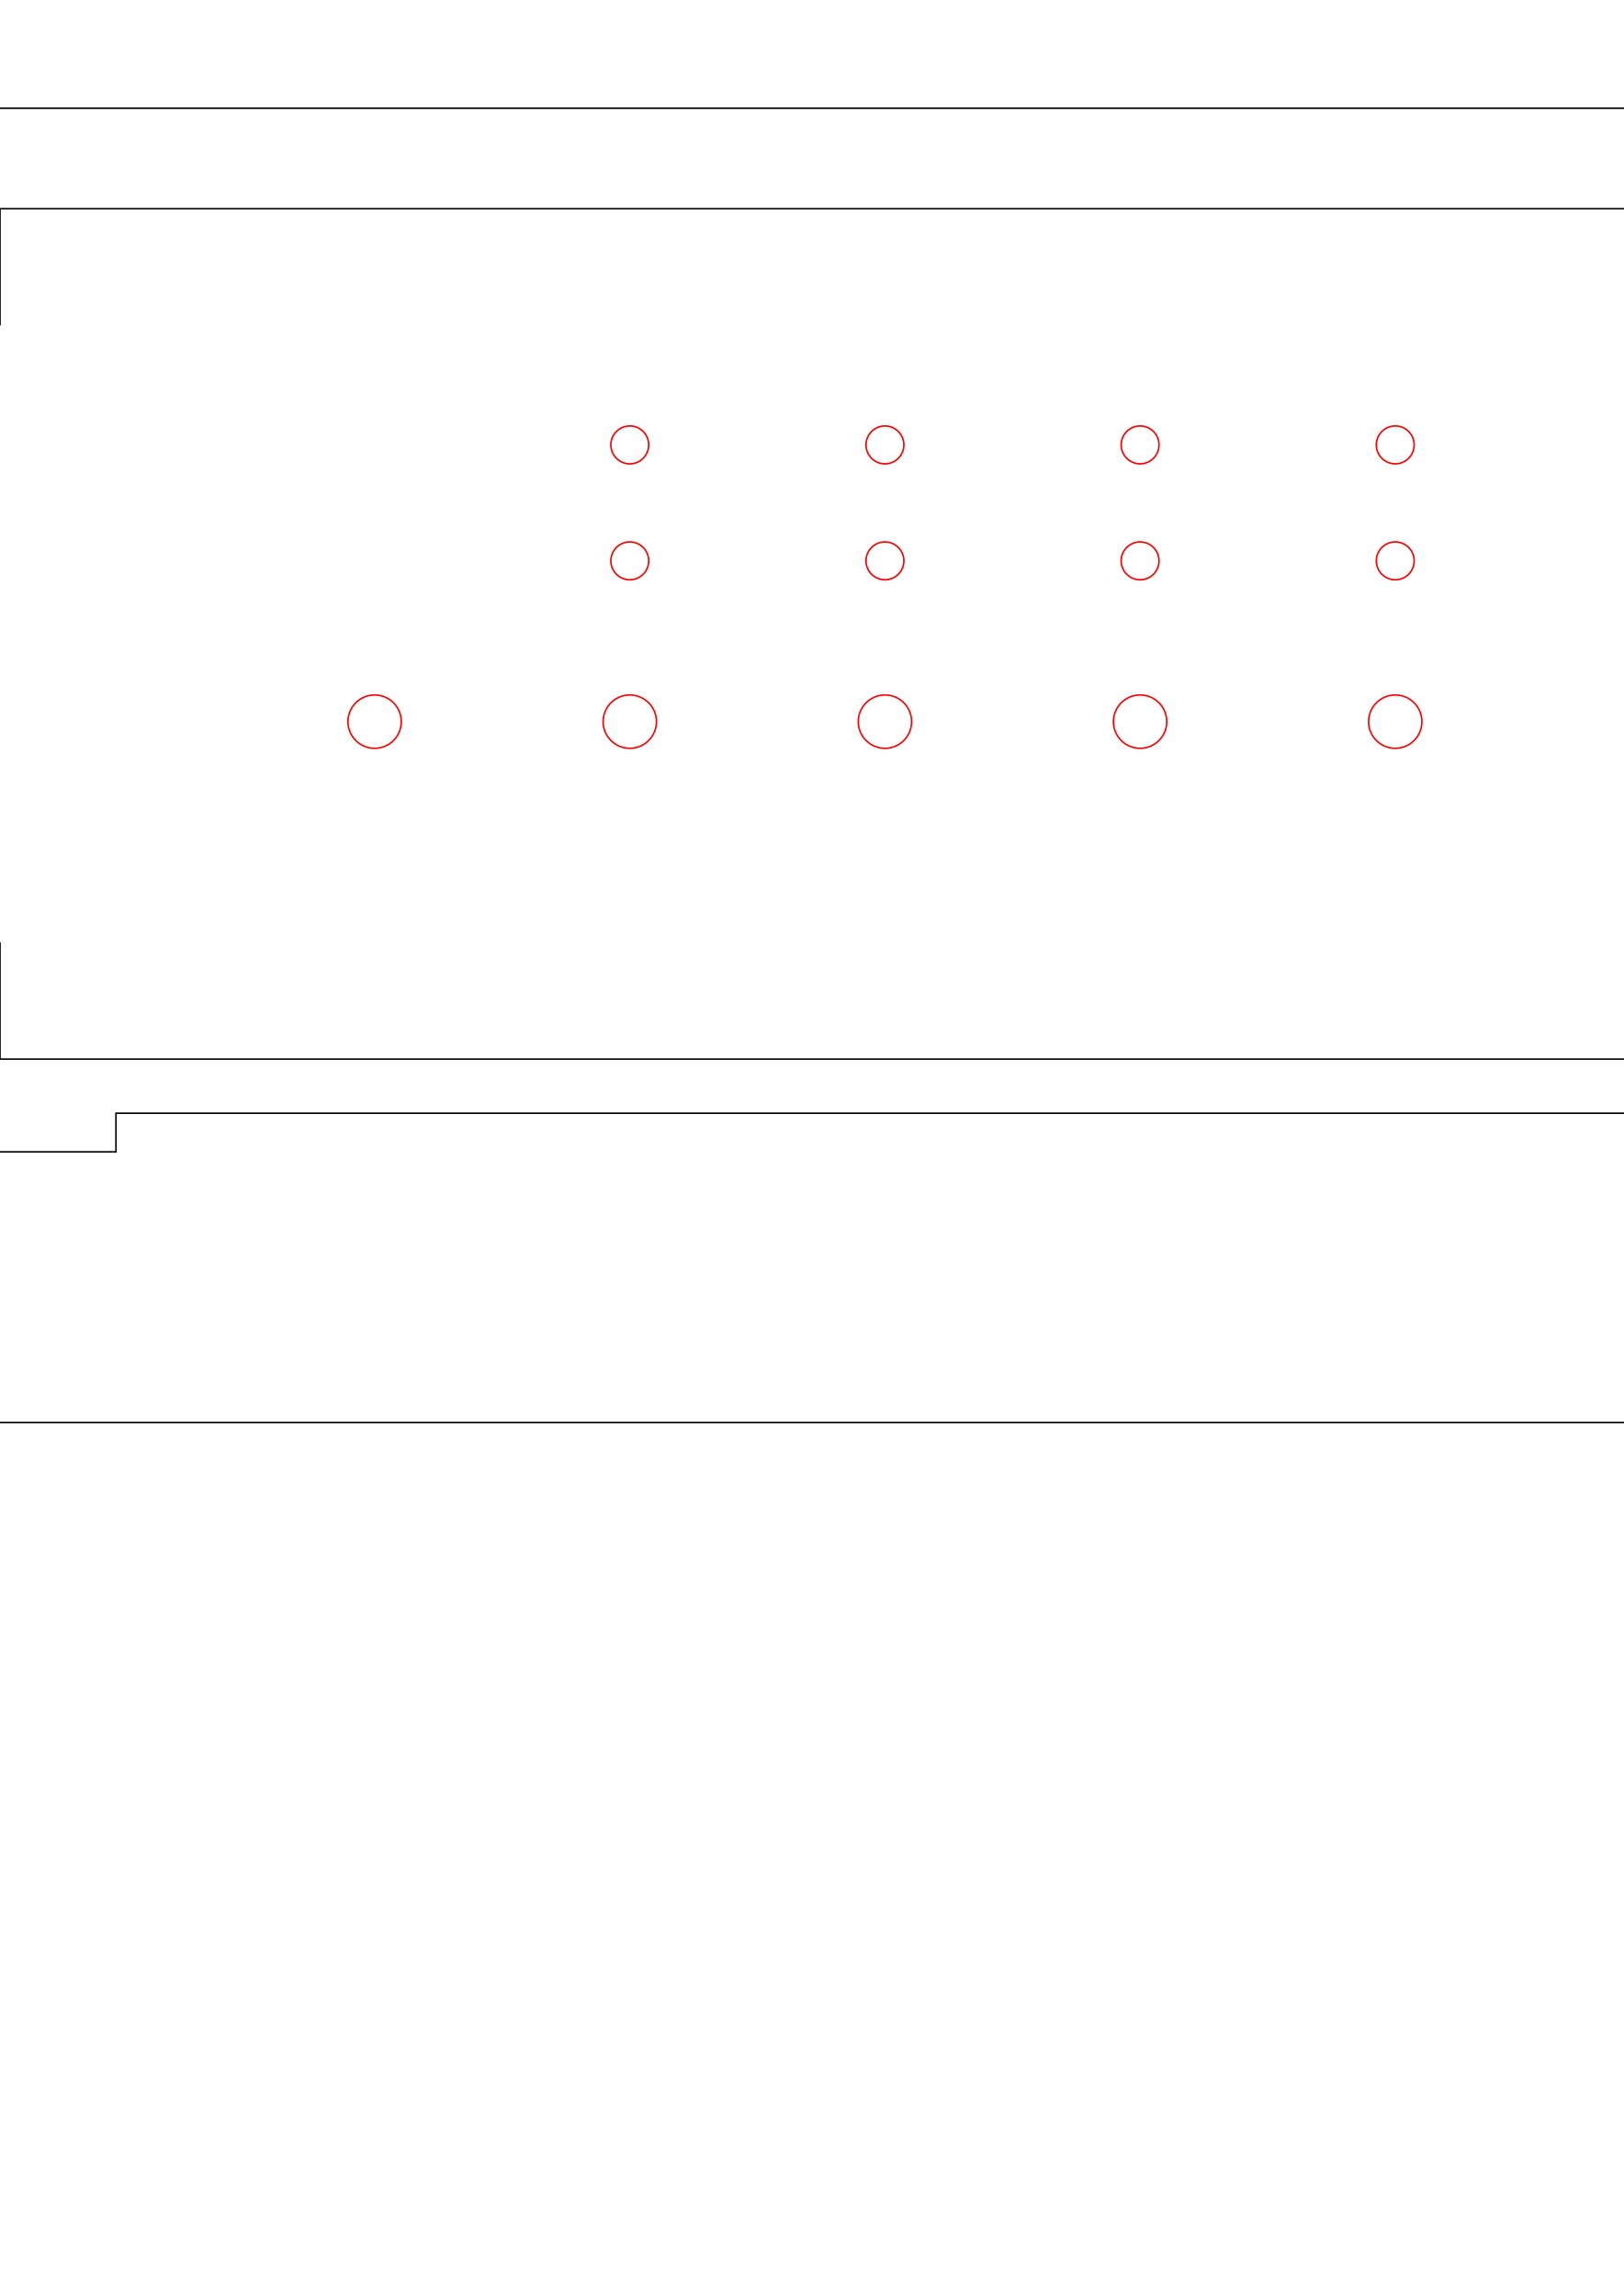
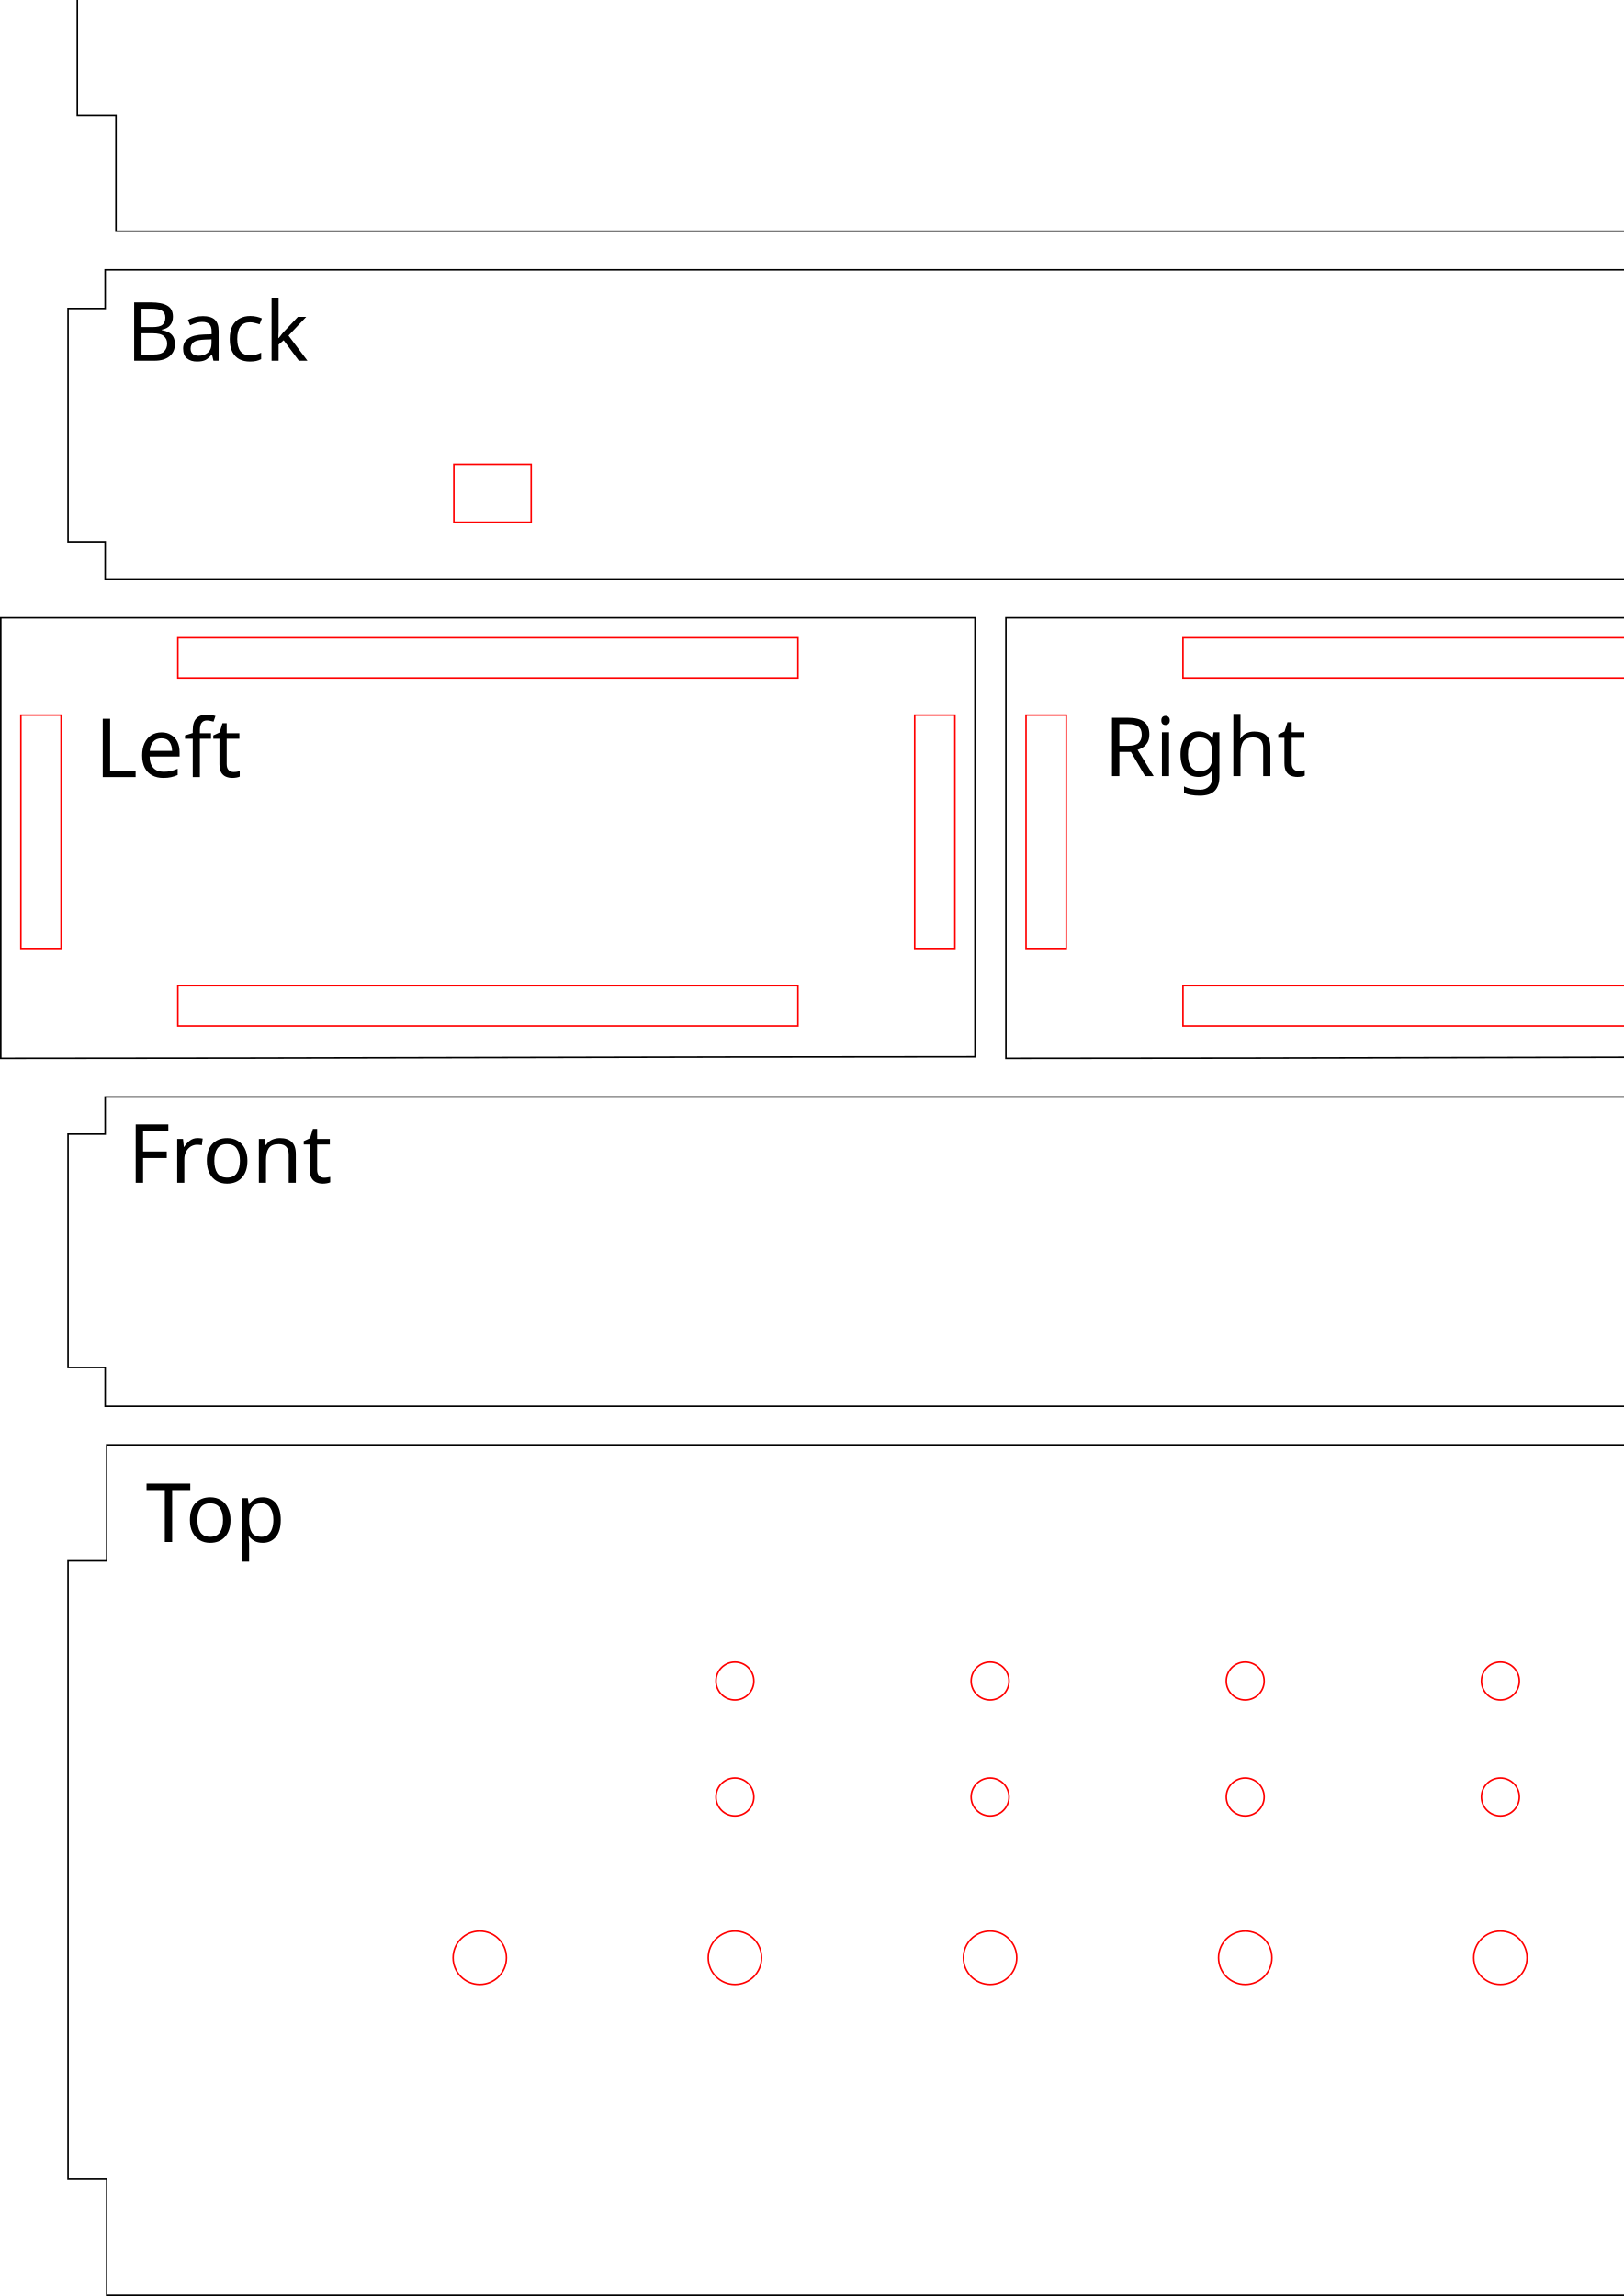
<svg xmlns="http://www.w3.org/2000/svg" xmlns:xlink="http://www.w3.org/1999/xlink" width="210mm" height="297mm" viewBox="0 0 210 297" version="1.1" id="svg8">
  <defs id="defs2">
    <pattern xlink:href="#pattern5397" id="pattern5409" patternTransform="translate(1.698898,0.7540157)" />
    <pattern patternUnits="userSpaceOnUse" width="905.197" height="453.543" patternTransform="matrix(0.2645833,0,0,0.2645833,-11.5,22)" id="pattern914">
      <g id="g905" transform="matrix(3.779528,0,0,3.779528,43.46457,-83.1496)">
        <path id="rect4863" d="M -6.306,27.194 H 222.806 V 136.806 H -6.306 Z" style="fill:none;stroke:#ff0000;stroke-width:0.389;stroke-opacity:1" />
        <g id="g4674">
          <path id="rect3743" d="m -11.301,22.199 h 21.601 v 4.601 h -21.601 z" style="fill:none;fill-opacity:1;fill-rule:evenodd;stroke:#000000;stroke-width:0.399px;stroke-linecap:butt;stroke-linejoin:miter;stroke-opacity:1" />
          <g id="g4612">
            <path id="rect3743-79" d="M 27.176,6.676 H 43.824 v 4.648 H 27.176 Z" style="display:inline;fill:none;fill-opacity:1;fill-rule:evenodd;stroke:#000000;stroke-width:0.352px;stroke-linecap:butt;stroke-linejoin:miter;stroke-opacity:1" transform="rotate(90)" />
            <path id="rect3743-79-1" d="m 120.176,6.676 h 16.648 v 4.648 h -16.648 z" style="display:inline;fill:none;fill-opacity:1;fill-rule:evenodd;stroke:#000000;stroke-width:0.352px;stroke-linecap:butt;stroke-linejoin:miter;stroke-opacity:1" transform="rotate(90)" />
          </g>
          <g id="g4612-2" style="display:inline" transform="translate(234.5)">
            <g id="g889">
              <path id="rect3743-7" transform="matrix(0.2645833,0,0,0.2645833,-234.5,0)" style="color:#000000;font-style:normal;font-variant:normal;font-weight:normal;font-stretch:normal;font-size:medium;line-height:normal;font-family:sans-serif;font-variant-ligatures:normal;font-variant-position:normal;font-variant-caps:normal;font-variant-numeric:normal;font-variant-alternates:normal;font-feature-settings:normal;text-indent:0;text-align:start;text-decoration:none;text-decoration-line:none;text-decoration-style:solid;text-decoration-color:#000000;letter-spacing:normal;word-spacing:normal;text-transform:none;writing-mode:lr-tb;direction:ltr;text-orientation:mixed;dominant-baseline:auto;baseline-shift:baseline;text-anchor:start;white-space:normal;shape-padding:0;clip-rule:nonzero;display:inline;overflow:visible;visibility:visible;opacity:1;isolation:auto;mix-blend-mode:normal;color-interpolation:sRGB;color-interpolation-filters:linearRGB;solid-color:#000000;solid-opacity:1;vector-effect:none;fill:#000000;fill-opacity:1;fill-rule:evenodd;stroke:none;stroke-width:0.378;stroke-linecap:butt;stroke-linejoin:miter;stroke-miterlimit:4;stroke-dasharray:none;stroke-dashoffset:0;stroke-opacity:1;color-rendering:auto;image-rendering:auto;shape-rendering:auto;text-rendering:auto;enable-background:accumulate" d="m 842.834,102.047 v 64.252 h 18.898 V 102.047 83.15 h -83.15 v 0.752 18.145 h 64.252 m -62.746,-1.506 V 84.656 h 80.139 v 15.885 h -80.139 m 64.076,2.836 h 16.24 v 61.594 h -16.24 v -61.594" />
            </g>
            <path id="rect3743-79-1-3" d="m 120.176,6.676 h 16.648 v 4.648 h -16.648 z" style="display:inline;fill:none;fill-opacity:1;fill-rule:evenodd;stroke:#000000;stroke-width:0.352px;stroke-linecap:butt;stroke-linejoin:miter;stroke-opacity:1" transform="rotate(90)" />
          </g>
          <path id="rect3743-3" d="m -11.301,137.199 h 21.601 v 4.601 h -21.601 z" style="fill:none;fill-opacity:1;fill-rule:evenodd;stroke:#000000;stroke-width:0.399px;stroke-linecap:butt;stroke-linejoin:miter;stroke-opacity:1" />
          <path id="rect3743-7-2" d="m 206.199,137.199 h 21.601 v 4.601 h -21.601 z" style="display:inline;fill:none;fill-opacity:1;fill-rule:evenodd;stroke:#000000;stroke-width:0.399px;stroke-linecap:butt;stroke-linejoin:miter;stroke-opacity:1" />
        </g>
      </g>
    </pattern>
    <pattern patternUnits="userSpaceOnUse" width="867.402" height="132.283" patternTransform="matrix(0.2645833,0,0,0.2645833,0.25,150)" id="pattern5389">
      <path id="rect4865" d="M 0,0 V 0.413 132.283 H 867.402 V 0 Z M 0.827,0.827 H 866.575 V 131.457 H 0.827 Z" style="color:#000000;font-style:normal;font-variant:normal;font-weight:normal;font-stretch:normal;font-size:medium;line-height:normal;font-family:sans-serif;font-variant-ligatures:normal;font-variant-position:normal;font-variant-caps:normal;font-variant-numeric:normal;font-variant-alternates:normal;font-feature-settings:normal;text-indent:0;text-align:start;text-decoration:none;text-decoration-line:none;text-decoration-style:solid;text-decoration-color:#000000;letter-spacing:normal;word-spacing:normal;text-transform:none;writing-mode:lr-tb;direction:ltr;text-orientation:mixed;dominant-baseline:auto;baseline-shift:baseline;text-anchor:start;white-space:normal;shape-padding:0;clip-rule:nonzero;display:inline;overflow:visible;visibility:visible;opacity:1;isolation:auto;mix-blend-mode:normal;color-interpolation:sRGB;color-interpolation-filters:linearRGB;solid-color:#000000;solid-opacity:1;vector-effect:none;fill:#ff0000;fill-opacity:1;fill-rule:nonzero;stroke:none;stroke-width:0.828;stroke-linecap:butt;stroke-linejoin:miter;stroke-miterlimit:4;stroke-dasharray:none;stroke-dashoffset:0;stroke-opacity:1;color-rendering:auto;image-rendering:auto;shape-rendering:auto;text-rendering:auto;enable-background:accumulate" />
    </pattern>
    <pattern patternUnits="userSpaceOnUse" width="867.402" height="132.283" patternTransform="matrix(0.2645833,0,0,0.2645833,0.25,150)" id="pattern5397">
      <path id="path5395" d="M 0,0 C 0,44.095 0,88.189 0,132.283 H 867.402 V 0 Z M 0.827,0.827 H 866.575 V 131.457 H 0.827 Z" style="color:#000000;font-style:normal;font-variant:normal;font-weight:normal;font-stretch:normal;font-size:medium;line-height:normal;font-family:sans-serif;font-variant-ligatures:normal;font-variant-position:normal;font-variant-caps:normal;font-variant-numeric:normal;font-variant-alternates:normal;font-feature-settings:normal;text-indent:0;text-align:start;text-decoration:none;text-decoration-line:none;text-decoration-style:solid;text-decoration-color:#000000;letter-spacing:normal;word-spacing:normal;text-transform:none;writing-mode:lr-tb;direction:ltr;text-orientation:mixed;dominant-baseline:auto;baseline-shift:baseline;text-anchor:start;white-space:normal;shape-padding:0;clip-rule:nonzero;display:inline;overflow:visible;visibility:visible;opacity:1;isolation:auto;mix-blend-mode:normal;color-interpolation:sRGB;color-interpolation-filters:linearRGB;solid-color:#000000;solid-opacity:1;vector-effect:none;fill:#ff0000;fill-opacity:1;fill-rule:nonzero;stroke:none;stroke-width:0.828;stroke-linecap:butt;stroke-linejoin:miter;stroke-miterlimit:4;stroke-dasharray:none;stroke-dashoffset:0;stroke-opacity:1;color-rendering:auto;image-rendering:auto;shape-rendering:auto;text-rendering:auto;enable-background:accumulate" />
    </pattern>
    <pattern patternUnits="userSpaceOnUse" width="869.854" height="133.792" patternTransform="matrix(0.2645833,0,0,0.2645833,-0.1995,149.8005)" id="pattern5406">
      <path d="M 0.754,0.754 H 869.1 V 133.037 H 0.754 Z" style="fill:url(#pattern5409);stroke:#000000;stroke-width:1.508;stroke-miterlimit:4;stroke-dasharray:none;stroke-opacity:1" id="rect5400" />
    </pattern>
    <pattern patternUnits="userSpaceOnUse" width="867.402" height="132.283" patternTransform="matrix(0.2645833,0,0,0.2645833,-6.5,-23)" id="pattern5414">
      <rect style="fill:none;stroke:#ff0000;stroke-width:0.828;stroke-opacity:1" id="rect4865-5" width="866.574" height="131.456" x="0.414" y="0.414" />
    </pattern>
    <pattern patternUnits="userSpaceOnUse" width="908.226" height="105.077" patternTransform="matrix(0.2645833,0,0,0.2645833,-5.150787,-10.65079)" id="pattern5428">
      <rect y="0.57" x="0.57" height="103.937" width="907.087" id="rect5426" style="fill:none;stroke:#000000;stroke-width:1.14;stroke-miterlimit:4;stroke-dasharray:none;stroke-opacity:1" />
    </pattern>
  </defs>
  <g id="layer2" style="display:none">
    <rect style="fill:none;stroke:#ff00fe;stroke-width:0.258;stroke-opacity:1" id="rect4599" width="15.75" height="26.375" x="40.479" y="85.321" />
    <text xml:space="preserve" style="font-style:normal;font-weight:normal;font-size:10.583px;line-height:1.25;font-family:sans-serif;letter-spacing:0px;word-spacing:0px;fill:#000000;fill-opacity:1;stroke:none;stroke-width:0.265" x="48.174" y="97.317" id="text4954">
      <tspan id="tspan4952" x="48.174" y="97.317" style="font-size:3.881px;text-align:center;text-anchor:middle;stroke-width:0.265" dy="8">Device</tspan>
      <tspan x="48.174" y="110.546" style="font-size:3.881px;text-align:center;text-anchor:middle;stroke-width:0.265" id="tspan4956">Select</tspan>
    </text>
    <text xml:space="preserve" style="font-style:normal;font-weight:normal;font-size:10.583px;line-height:125%;font-family:sans-serif;letter-spacing:0px;word-spacing:0px;fill:#000000;fill-opacity:1;stroke:none;stroke-width:0.265px;stroke-linecap:butt;stroke-linejoin:miter;stroke-opacity:1" x="45.822" y="42.896" id="text3735">
      <tspan x="45.822" y="42.896" style="font-size:9.878px;stroke-width:0.265px" id="tspan3739">C1 Mono Prototype Case V1</tspan>
    </text>
  </g>
  <g id="layer1" style="display:inline">
-     <g id="g5496">
+     <g id="g5496" transform="translate(13.6,159.9)">
      <path id="path3701-9" d="M 51.9,93.35 A 3.45,3.45 0 0 1 48.45,96.8 3.45,3.45 0 0 1 45,93.35 3.45,3.45 0 0 1 48.45,89.9 3.45,3.45 0 0 1 51.9,93.35 Z" style="fill:none;stroke:#ff0000;stroke-width:0.2;stroke-miterlimit:4;stroke-dasharray:none;stroke-opacity:1" />
      <path id="path3701" d="M 84.9,93.35 A 3.45,3.45 0 0 1 81.45,96.8 3.45,3.45 0 0 1 78,93.35 3.45,3.45 0 0 1 81.45,89.9 3.45,3.45 0 0 1 84.9,93.35 Z" style="fill:none;stroke:#ff0000;stroke-width:0.2;stroke-miterlimit:4;stroke-dasharray:none;stroke-opacity:1" />
      <path id="circle4508" d="m 83.899,72.55 a 2.449,2.449 0 0 1 -2.449,2.449 2.449,2.449 0 0 1 -2.449,-2.449 2.449,2.449 0 0 1 2.449,-2.449 2.449,2.449 0 0 1 2.449,2.449 z" style="fill:none;stroke:#ff0000;stroke-width:0.203;stroke-miterlimit:4;stroke-dasharray:none;stroke-opacity:1" />
      <path id="circle4508-9" d="m 83.899,-57.55 a 2.449,2.449 0 0 1 -2.449,2.449 2.449,2.449 0 0 1 -2.449,-2.449 2.449,2.449 0 0 1 2.449,-2.449 2.449,2.449 0 0 1 2.449,2.449 z" style="fill:none;stroke:#ff0000;stroke-width:0.203;stroke-miterlimit:4;stroke-dasharray:none;stroke-opacity:1" transform="scale(1,-1)" />
      <path id="path3701-4" d="M 117.9,93.35 A 3.45,3.45 0 0 1 114.45,96.8 3.45,3.45 0 0 1 111,93.35 3.45,3.45 0 0 1 114.45,89.9 3.45,3.45 0 0 1 117.9,93.35 Z" style="fill:none;stroke:#ff0000;stroke-width:0.2;stroke-miterlimit:4;stroke-dasharray:none;stroke-opacity:1" />
      <path id="circle4508-7" d="m 116.899,72.55 a 2.449,2.449 0 0 1 -2.449,2.449 2.449,2.449 0 0 1 -2.449,-2.449 2.449,2.449 0 0 1 2.449,-2.449 2.449,2.449 0 0 1 2.449,2.449 z" style="fill:none;stroke:#ff0000;stroke-width:0.203;stroke-miterlimit:4;stroke-dasharray:none;stroke-opacity:1" />
      <path id="circle4508-9-9" d="m 116.899,-57.55 a 2.449,2.449 0 0 1 -2.449,2.449 2.449,2.449 0 0 1 -2.449,-2.449 2.449,2.449 0 0 1 2.449,-2.449 2.449,2.449 0 0 1 2.449,2.449 z" style="fill:none;stroke:#ff0000;stroke-width:0.203;stroke-miterlimit:4;stroke-dasharray:none;stroke-opacity:1" transform="scale(1,-1)" />
      <path id="path3701-0" d="M 150.9,93.35 A 3.45,3.45 0 0 1 147.45,96.8 3.45,3.45 0 0 1 144,93.35 3.45,3.45 0 0 1 147.45,89.9 3.45,3.45 0 0 1 150.9,93.35 Z" style="fill:none;stroke:#ff0000;stroke-width:0.2;stroke-miterlimit:4;stroke-dasharray:none;stroke-opacity:1" />
      <path id="circle4508-98" d="m 149.899,72.55 a 2.449,2.449 0 0 1 -2.449,2.449 2.449,2.449 0 0 1 -2.449,-2.449 2.449,2.449 0 0 1 2.449,-2.449 2.449,2.449 0 0 1 2.449,2.449 z" style="fill:none;stroke:#ff0000;stroke-width:0.203;stroke-miterlimit:4;stroke-dasharray:none;stroke-opacity:1" />
      <path id="circle4508-9-2" d="m 149.899,-57.55 a 2.449,2.449 0 0 1 -2.449,2.449 2.449,2.449 0 0 1 -2.449,-2.449 2.449,2.449 0 0 1 2.449,-2.449 2.449,2.449 0 0 1 2.449,2.449 z" style="fill:none;stroke:#ff0000;stroke-width:0.203;stroke-miterlimit:4;stroke-dasharray:none;stroke-opacity:1" transform="scale(1,-1)" />
      <path id="path3701-46" d="m 183.9,93.35 a 3.45,3.45 0 0 1 -3.45,3.45 3.45,3.45 0 0 1 -3.45,-3.45 3.45,3.45 0 0 1 3.45,-3.45 3.45,3.45 0 0 1 3.45,3.45 z" style="fill:none;stroke:#ff0000;stroke-width:0.2;stroke-miterlimit:4;stroke-dasharray:none;stroke-opacity:1" />
      <path id="circle4508-94" d="m 182.899,72.55 a 2.449,2.449 0 0 1 -2.449,2.449 2.449,2.449 0 0 1 -2.449,-2.449 2.449,2.449 0 0 1 2.449,-2.449 2.449,2.449 0 0 1 2.449,2.449 z" style="fill:none;stroke:#ff0000;stroke-width:0.203;stroke-miterlimit:4;stroke-dasharray:none;stroke-opacity:1" />
      <path id="circle4508-9-98" d="m 182.899,-57.55 a 2.449,2.449 0 0 1 -2.449,2.449 2.449,2.449 0 0 1 -2.449,-2.449 2.449,2.449 0 0 1 2.449,-2.449 2.449,2.449 0 0 1 2.449,2.449 z" style="fill:none;stroke:#ff0000;stroke-width:0.203;stroke-miterlimit:4;stroke-dasharray:none;stroke-opacity:1" transform="scale(1,-1)" />
    </g>
-     <rect style="fill:none;stroke:#ff0000;stroke-width:0.2;stroke-miterlimit:4;stroke-dasharray:none;stroke-opacity:1" id="rect876" width="10" height="7.5" x="45.1" y="-15.6" />
+     <rect style="fill:none;stroke:#ff0000;stroke-width:0.2;stroke-miterlimit:4;stroke-dasharray:none;stroke-opacity:1" id="rect876" width="10" height="7.5" x="58.7" y="-67.552" transform="scale(1,-1)" />
  </g>
  <g id="layer3" style="display:inline">
-     <path style="fill:none;stroke:none;stroke-width:0.2;stroke-miterlimit:4;stroke-dasharray:none" d="m 0.25,150 h 229.5 v 35 H 0.25 Z" id="rect5392" />
-     <path style="fill:none;stroke:#000000;stroke-width:0.2;stroke-miterlimit:4;stroke-dasharray:none;stroke-opacity:1" d="m -67.5,19.287 h 56.598 c -3e-6,42.247 -6e-6,84.494 0,126.741 h -56.598 z" id="rect4863-7-5" />
-     <g id="g1660" style="stroke-width:0.2;stroke-miterlimit:4;stroke-dasharray:none" />
-     <g transform="translate(234.5)" style="display:inline;stroke-width:0.2;stroke-miterlimit:4;stroke-dasharray:none" id="g1668">
+     <path style="fill:none;stroke:none;stroke-width:0.2;stroke-miterlimit:4;stroke-dasharray:none" d="M 18.85,259.9 H 248.35 v 35 H 18.85 Z" id="rect5392" />
+     <g id="g1660" style="stroke-width:0.2;stroke-miterlimit:4;stroke-dasharray:none" transform="translate(4.999999)" />
+     <g transform="translate(239.5)" style="display:inline;stroke-width:0.2;stroke-miterlimit:4;stroke-dasharray:none" id="g1668">
      <g id="g1664" style="stroke-width:0.2;stroke-miterlimit:4;stroke-dasharray:none" />
    </g>
-     <path d="m 0,27 h 230 v 15 h 5 v 80 h -5 v 15 H 0 V 122 H -5 L -5,42 h 5 z" style="display:inline;fill:none;fill-opacity:1;fill-rule:evenodd;stroke:#000000;stroke-width:0.2;stroke-linecap:butt;stroke-linejoin:miter;stroke-miterlimit:4;stroke-dasharray:none;stroke-opacity:1" id="path1672" />
-     <path style="fill:none;stroke:none;stroke-width:0.2;stroke-miterlimit:4;stroke-dasharray:none" d="M -5.151,-10.651 H 235.151 V 17.151 H -5.151 Z" id="rect5431" />
-     <path style="fill:none;stroke:#000000;stroke-width:0.2;stroke-miterlimit:4;stroke-dasharray:none;stroke-opacity:1" d="M -5,-26 H 235 V 14 H -5 V -21 Z" id="rect5434" />
-     <path style="display:inline;fill:none;stroke:#000000;stroke-width:0.2;stroke-miterlimit:4;stroke-dasharray:none;stroke-opacity:1" d="m -5,184 h 240 v -35 h -20 v -5 H 15 V 149 H -5 Z" id="rect5434-0" />
-     <path style="display:inline;fill:none;stroke:#ff0000;stroke-width:0.2;stroke-miterlimit:4;stroke-dasharray:none;stroke-opacity:1" d="m -20.1,41.9 h 5.2 v 80.2 h -5.2 z" id="rect880" />
-     <path style="display:inline;fill:none;stroke:#ff0000;stroke-width:0.2;stroke-miterlimit:4;stroke-dasharray:none;stroke-opacity:1" d="m -65.1,41.9 h 5.2 v 80.2 h -5.2 z" id="rect884" />
-     <path style="fill:none;stroke:#ff0000;stroke-width:0.2;stroke-miterlimit:4;stroke-dasharray:none;stroke-opacity:1" d="m -55.1,21.6 h 30.2 v 5.2 h -30.2 z" id="rect890" />
-     <path id="path895" d="m -55.1,137.4 h 30.2 v 5.2 h -30.2 z" style="fill:none;stroke:#ff0000;stroke-width:0.2;stroke-miterlimit:4;stroke-dasharray:none;stroke-opacity:1" />
+     <path d="M 13.8,186.9 H 243.8 v 15 h 5 v 80 h -5 v 15 H 13.8 v -15 H 8.8 l -7.41e-5,-80 h 5 z" style="display:inline;fill:none;fill-opacity:1;fill-rule:evenodd;stroke:#000000;stroke-width:0.2;stroke-linecap:butt;stroke-linejoin:miter;stroke-miterlimit:4;stroke-dasharray:none;stroke-opacity:1" id="path1672" />
+     <path style="fill:none;stroke:none;stroke-width:0.2;stroke-miterlimit:4;stroke-dasharray:none" d="M 13.449,62.603 H 253.751 V 34.801 H 13.449 Z" id="rect5431" />
+     <g id="g929" transform="matrix(0,1,1,0,33.5,70.00099)">
+       <path id="rect4863-7-5" d="m 9.9,-33.4 h 56.999 c -3e-6,42.247 -0.201,83.753 -0.201,126 H 9.9 Z" style="fill:none;stroke:#000000;stroke-width:0.2;stroke-miterlimit:4;stroke-dasharray:none;stroke-opacity:1" />
+       <path id="rect880" d="m 57.5,-10.5 h 5.2 v 80.2 h -5.2 z" style="display:inline;fill:none;stroke:#ff0000;stroke-width:0.2;stroke-miterlimit:4;stroke-dasharray:none;stroke-opacity:1" />
+       <path id="rect884" d="m 12.5,-10.5 h 5.2 v 80.2 h -5.2 z" style="display:inline;fill:none;stroke:#ff0000;stroke-width:0.2;stroke-miterlimit:4;stroke-dasharray:none;stroke-opacity:1" />
+       <path id="rect890" d="m 22.5,-30.8 h 30.2 v 5.2 h -30.2 z" style="fill:none;stroke:#ff0000;stroke-width:0.2;stroke-miterlimit:4;stroke-dasharray:none;stroke-opacity:1" />
+       <path style="fill:none;stroke:#ff0000;stroke-width:0.2;stroke-miterlimit:4;stroke-dasharray:none;stroke-opacity:1" d="m 22.5,84.8 h 30.2 v 5.2 h -30.2 z" id="path895" />
+     </g>
+     <g transform="translate(18.6,164.9)" style="display:inline" id="g903-3">
+       <path style="fill:none;stroke:#000000;stroke-width:0.2;stroke-miterlimit:4;stroke-dasharray:none;stroke-opacity:1" d="M -4.998,-23 -4.996,-18.2 H -9.8 V 12 h 4.804 l -0.002,5 H 225.101 L 225.099,12 h 4.803 v -30.2 h -4.803 l 0.002,-4.8 z" id="rect5434-8" />
+     </g>
+     <g transform="matrix(0,1,1,0,163.5,70.00102)" id="g941">
+       <path style="fill:none;stroke:#000000;stroke-width:0.2;stroke-miterlimit:4;stroke-dasharray:none;stroke-opacity:1" d="m 9.9,-33.4 h 56.999 c -3e-6,42.247 -0.201,83.753 -0.201,126 H 9.9 Z" id="path931" />
+       <path style="display:inline;fill:none;stroke:#ff0000;stroke-width:0.2;stroke-miterlimit:4;stroke-dasharray:none;stroke-opacity:1" d="m 57.5,-10.5 h 5.2 v 80.2 h -5.2 z" id="path933" />
+       <path style="display:inline;fill:none;stroke:#ff0000;stroke-width:0.2;stroke-miterlimit:4;stroke-dasharray:none;stroke-opacity:1" d="m 12.5,-10.5 h 5.2 v 80.2 h -5.2 z" id="path935" />
+       <path style="fill:none;stroke:#ff0000;stroke-width:0.2;stroke-miterlimit:4;stroke-dasharray:none;stroke-opacity:1" d="m 22.5,-30.8 h 30.2 v 5.2 h -30.2 z" id="path937" />
+       <path id="path939" d="m 22.5,84.8 h 30.2 v 5.2 h -30.2 z" style="fill:none;stroke:#ff0000;stroke-width:0.2;stroke-miterlimit:4;stroke-dasharray:none;stroke-opacity:1" />
+     </g>
+     <g id="g945" style="display:inline" transform="matrix(1,0,0,-1,18.6,51.89985)">
+       <path id="path943" d="M -4.998,-23 -4.996,-18.2 H -9.8 V 12 h 4.804 l -0.002,5 H 225.101 L 225.099,12 h 4.803 v -30.2 h -4.803 l 0.002,-4.8 z" style="fill:none;stroke:#000000;stroke-width:0.2;stroke-miterlimit:4;stroke-dasharray:none;stroke-opacity:1" />
+     </g>
+     <path d="m 15,-80.1 h 230 v 15 h 5 v 80 h -5 v 15 H 15 v -15 h -5 l -7.4e-5,-80 H 15 Z" style="display:inline;fill:none;fill-opacity:1;fill-rule:evenodd;stroke:#000000;stroke-width:0.2;stroke-linecap:butt;stroke-linejoin:miter;stroke-miterlimit:4;stroke-dasharray:none;stroke-opacity:1" id="path1672-9" />
+   </g>
+   <g id="layer5">
+     <text xml:space="preserve" style="font-style:normal;font-weight:normal;font-size:10.583px;line-height:1.25;font-family:sans-serif;letter-spacing:0px;word-spacing:0px;fill:#000000;fill-opacity:1;stroke:none;stroke-width:0.265" x="16.52" y="153" id="text965">
+       <tspan id="tspan963" x="16.52" y="153" style="stroke-width:0.265">Front</tspan>
+     </text>
+     <text xml:space="preserve" style="font-style:normal;font-weight:normal;font-size:10.583px;line-height:1.25;font-family:sans-serif;letter-spacing:0px;word-spacing:0px;fill:#000000;fill-opacity:1;stroke:none;stroke-width:0.265" x="16.32" y="46.659" id="text969">
+       <tspan id="tspan967" x="16.32" y="46.659" style="stroke-width:0.265">Back</tspan>
+     </text>
+     <text xml:space="preserve" style="font-style:normal;font-weight:normal;font-size:10.583px;line-height:1.25;font-family:sans-serif;letter-spacing:0px;word-spacing:0px;fill:#000000;fill-opacity:1;stroke:none;stroke-width:0.265" x="12.259" y="100.52" id="text973">
+       <tspan id="tspan971" x="12.259" y="100.52" style="stroke-width:0.265">Left</tspan>
+     </text>
+     <text xml:space="preserve" style="font-style:normal;font-weight:normal;font-size:10.583px;line-height:1.25;font-family:sans-serif;letter-spacing:0px;word-spacing:0px;fill:#000000;fill-opacity:1;stroke:none;stroke-width:0.265" x="142.788" y="100.397" id="text977">
+       <tspan x="142.788" y="100.397" style="stroke-width:0.265" id="tspan979">Right</tspan>
+     </text>
+     <text xml:space="preserve" style="font-style:normal;font-weight:normal;font-size:10.583px;line-height:1.25;font-family:sans-serif;letter-spacing:0px;word-spacing:0px;fill:#000000;fill-opacity:1;stroke:none;stroke-width:0.265" x="18.213" y="-68.545" id="text985">
+       <tspan id="tspan983" x="18.213" y="-68.545" style="stroke-width:0.265">Bottom</tspan>
+     </text>
+     <text xml:space="preserve" style="font-style:normal;font-weight:normal;font-size:10.583px;line-height:1.25;font-family:sans-serif;letter-spacing:0px;word-spacing:0px;fill:#000000;fill-opacity:1;stroke:none;stroke-width:0.265" x="18.843" y="199.465" id="text989">
+       <tspan id="tspan987" x="18.843" y="199.465" style="stroke-width:0.265">Top</tspan>
+     </text>
  </g>
  <g id="layer4" style="display:none">
    <circle style="fill:none;stroke:#00ff00;stroke-width:0.311;stroke-opacity:1" id="path4958" cx="48.281" cy="93.533" r="7.345" />
    <circle style="fill:none;stroke:#00ff00;stroke-width:0.311;stroke-opacity:1" id="path4958-0" cx="81.35" cy="93.533" r="7.345" />
    <circle r="7.345" cy="93.533" cx="114.146" id="circle4977" style="fill:none;stroke:#00ff00;stroke-width:0.311;stroke-opacity:1" />
    <circle style="fill:none;stroke:#00ff00;stroke-width:0.311;stroke-opacity:1" id="path4958-0-3" cx="147.205" cy="93.533" r="7.345" />
    <circle r="7.345" cy="93.8" cx="180.258" id="circle4977-7" style="fill:none;stroke:#00ff00;stroke-width:0.311;stroke-opacity:1" />
  </g>
</svg>
